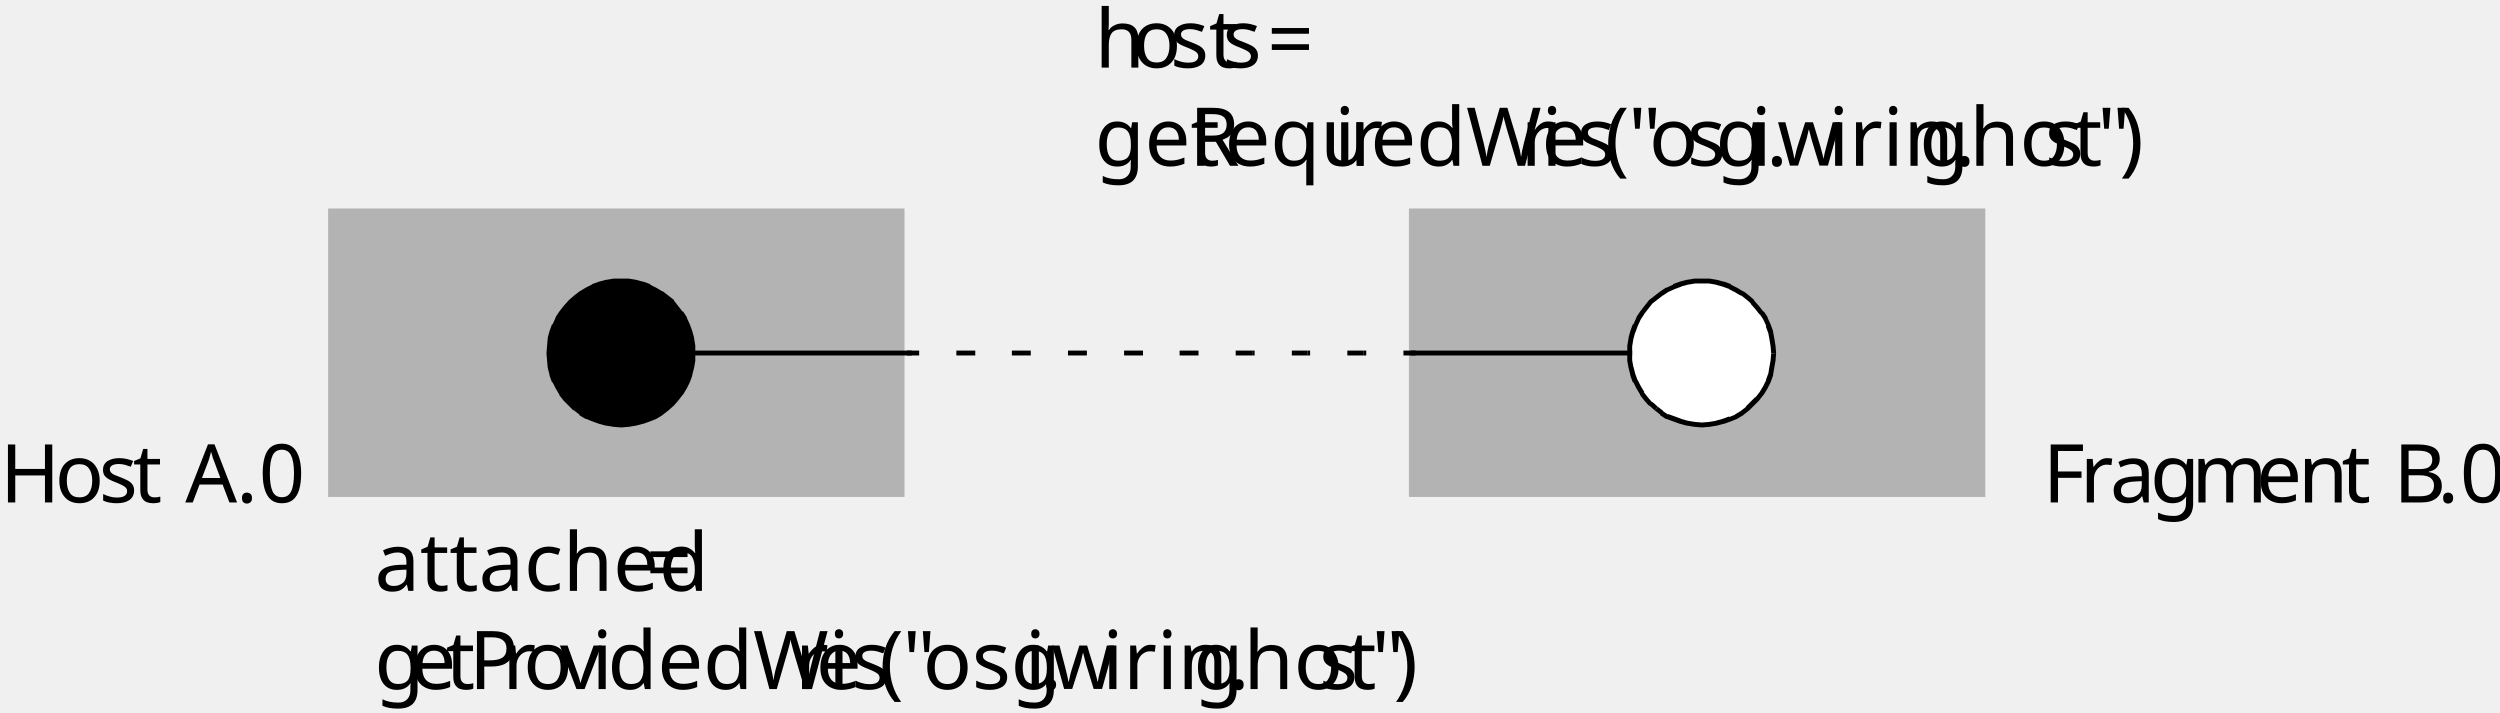
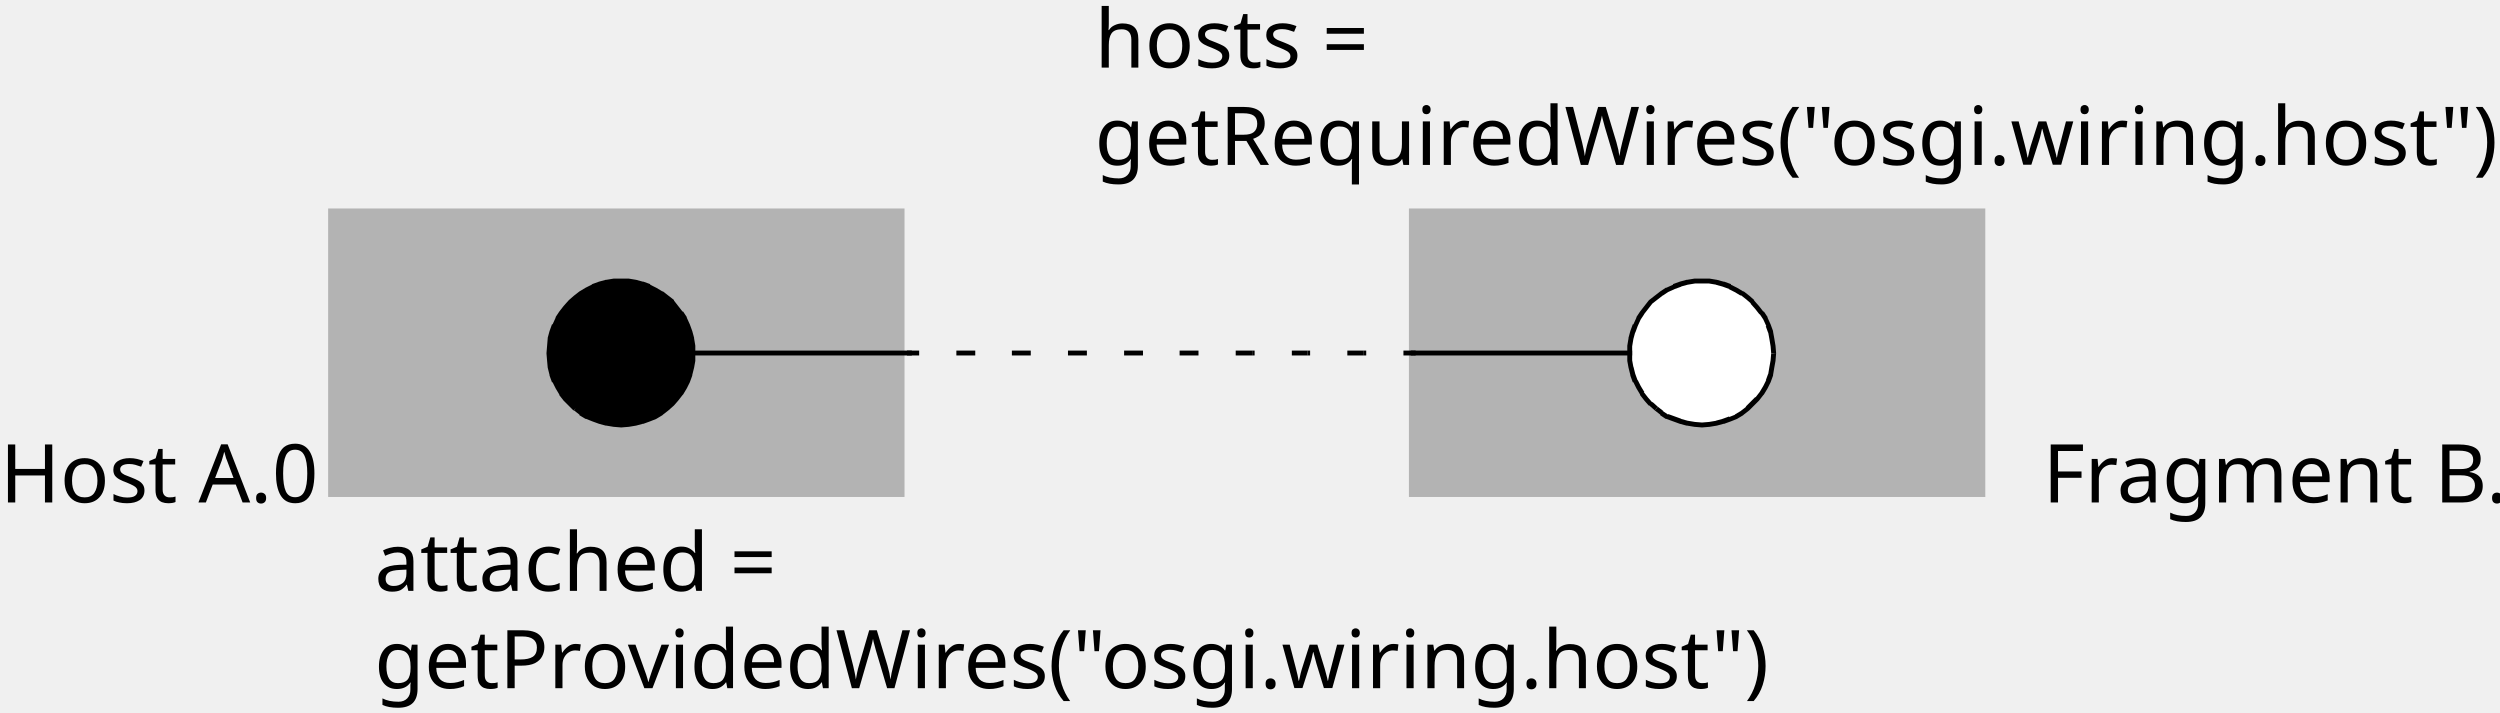
- <svg xmlns="http://www.w3.org/2000/svg" version="1.1" id="Layer_1" x="0px" y="0px" width="245.932px" height="70.125px" viewBox="0 0 245.932 70.125" style="enable-background:new 0 0 245.932 70.125;" xml:space="preserve">
-   <rect x="138.6" y="20.508" style="fill:#B3B3B3;" width="56.7" height="28.38" />
-   <rect x="32.28" y="20.508" style="fill:#B3B3B3;" width="56.7" height="28.38" />
-   <g>
-     <text transform="matrix(1 0 0 1 241.9819 49.4277)" style="font-family:'ProductusSemibold'; font-size:7.98;">0</text>
-     <text transform="matrix(1 0 0 1 239.7612 49.4277)" style="font-family:'ProductusSemibold'; font-size:7.98;">.</text>
-     <text transform="matrix(1 0 0 1 235.4409 49.4277)" style="font-family:'ProductusSemibold'; font-size:7.98;">B</text>
-     <text transform="matrix(1 0 0 1 233.4614 49.4277)" style="font-family:'ProductusSemibold'; font-size:7.98;"> </text>
-     <text transform="matrix(1 0 0 1 230.3433 49.4277)" style="font-family:'ProductusSemibold'; font-size:7.98;">t</text>
-     <text transform="matrix(1 0 0 1 226.0757 49.4277)" style="font-family:'ProductusSemibold'; font-size:7.98;">n</text>
-     <text transform="matrix(1 0 0 1 221.9507 49.4277)" style="font-family:'ProductusSemibold'; font-size:7.98;">e</text>
-     <text transform="matrix(1 0 0 1 215.5913 49.4277)" style="font-family:'ProductusSemibold'; font-size:7.98;">m</text>
-     <text transform="matrix(1 0 0 1 211.5112 49.4277)" style="font-family:'ProductusSemibold'; font-size:7.98;">g</text>
-     <text transform="matrix(1 0 0 1 207.5513 49.4277)" style="font-family:'ProductusSemibold'; font-size:7.98;">a</text>
-     <text transform="matrix(1 0 0 1 204.6118 49.4277)" style="font-family:'ProductusSemibold'; font-size:7.98;">r</text>
-     <text transform="matrix(1 0 0 1 200.9517 49.4277)" style="font-family:'ProductusSemibold'; font-size:7.98;">F</text>
-     <text transform="matrix(1 0 0 1 25.4517 49.4277)" style="font-family:'ProductusSemibold'; font-size:7.98;">0</text>
-     <text transform="matrix(1 0 0 1 23.2271 49.4277)" style="font-family:'ProductusSemibold'; font-size:7.98;">.</text>
-     <text transform="matrix(1 0 0 1 18.2251 49.4277)" style="font-family:'ProductusSemibold'; font-size:7.98;">A</text>
-     <text transform="matrix(1 0 0 1 16.1855 49.4277)" style="font-family:'ProductusSemibold'; font-size:7.98;"> </text>
-     <text transform="matrix(1 0 0 1 13.0669 49.4277)" style="font-family:'ProductusSemibold'; font-size:7.98;">t</text>
-     <text transform="matrix(1 0 0 1 9.7246 49.4277)" style="font-family:'ProductusSemibold'; font-size:7.98;">s</text>
-     <text transform="matrix(1 0 0 1 5.4009 49.4277)" style="font-family:'ProductusSemibold'; font-size:7.98;">o</text>
-     <text transform="matrix(1 0 0 1 0 49.4277)" style="font-family:'ProductusSemibold'; font-size:7.98;">H</text>
-   </g>
+ <svg xmlns="http://www.w3.org/2000/svg" version="1.1" id="Layer_1" x="0px" y="0px" width="245.932px" height="70.125px" viewBox="0 0 245.932 70.125" enable-background="new 0 0 245.932 70.125" xml:space="preserve">
+   <rect x="138.6" y="20.508" fill="#B3B3B3" width="56.7" height="28.381" />
+   <rect x="32.28" y="20.508" fill="#B3B3B3" width="56.7" height="28.381" />
+   <text transform="matrix(1 0 0 1 200.9524 49.4277)" font-family="'ProductusSemibold'" font-size="7.98">Fragment B.0</text>
+   <text transform="matrix(1 0 0 1 2.441406e-04 49.4277)" font-family="'ProductusSemibold'" font-size="7.98">Host A.0</text>
  <rect x="139.02" y="34.488" width="0.24" height="0.48" />
  <rect x="138.06" y="34.488" width="0.96" height="0.48" />
-   <rect x="134.161" y="34.488" width="0.239" height="0.48" />
+   <rect x="134.161" y="34.488" width="0.238" height="0.48" />
  <rect x="132.541" y="34.488" width="1.62" height="0.48" />
  <rect x="128.64" y="34.488" width="0.24" height="0.48" />
  <rect x="127.081" y="34.488" width="1.56" height="0.48" />
  <rect x="123.18" y="34.488" width="0.24" height="0.48" />
  <rect x="121.56" y="34.488" width="1.62" height="0.48" />
-   <rect x="116.041" y="34.488" width="1.859" height="0.48" />
-   <rect x="110.581" y="34.488" width="1.859" height="0.48" />
+   <rect x="116.041" y="34.488" width="1.858" height="0.48" />
+   <rect x="110.581" y="34.488" width="1.858" height="0.48" />
  <rect x="105.06" y="34.488" width="1.86" height="0.48" />
-   <rect x="99.541" y="34.488" width="1.859" height="0.48" />
-   <rect x="94.081" y="34.488" width="1.859" height="0.48" />
+   <rect x="99.541" y="34.488" width="1.858" height="0.48" />
+   <rect x="94.081" y="34.488" width="1.858" height="0.48" />
  <rect x="89.22" y="34.488" width="1.2" height="0.48" />
-   <polyline style="fill-rule:evenodd;clip-rule:evenodd;fill:#FFFFFF;" points="174.48,34.728 174.42,34.008 174.3,33.288   174.18,32.628 173.94,31.968 173.64,31.308 173.28,30.768 172.86,30.228 172.38,29.688 171.9,29.268 171.36,28.848 170.76,28.488   170.161,28.188 169.5,27.948 168.84,27.768 168.121,27.647 166.68,27.647 165.96,27.768 165.3,27.948 164.64,28.188 163.98,28.488   163.44,28.848 162.36,29.688 161.52,30.768 161.161,31.308 160.86,31.968 160.621,32.628 160.44,33.288 160.32,34.008   160.32,35.448 160.44,36.108 160.621,36.828 160.86,37.488 161.161,38.088 161.52,38.688 161.94,39.228 162.36,39.708 162.9,40.188   163.44,40.608 163.98,40.968 165.3,41.448 165.96,41.628 166.68,41.748 167.4,41.808 168.121,41.748 168.84,41.628 169.5,41.448   170.161,41.208 170.76,40.968 171.36,40.608 171.9,40.188 172.86,39.228 173.28,38.688 173.64,38.088 173.94,37.488 174.18,36.828   174.3,36.108 174.42,35.448 174.48,34.728 " />
-   <polyline points="174.24,34.788 174.18,34.068 174.06,33.348 173.94,32.688 173.94,32.748 173.701,32.088 173.76,32.088   173.46,31.428 173.1,30.888 173.1,30.948 172.68,30.408 172.201,29.868 172.26,29.868 171.78,29.448 171.24,29.028 171.24,29.088   170.64,28.728 170.041,28.428 170.1,28.428 169.44,28.188 168.78,28.008 168.84,28.008 168.121,27.888 166.68,27.888 166.74,27.888   166.02,28.008 165.36,28.188 165.42,28.188 164.76,28.428 164.1,28.728 163.56,29.088 163.621,29.028 162.541,29.868   161.701,30.948 161.76,30.888 161.4,31.428 161.1,32.088 160.86,32.748 160.86,32.688 160.68,33.348 160.56,34.068 160.56,34.008   160.56,35.448 160.68,36.108 160.68,36.048 160.86,36.768 161.1,37.428 161.1,37.368 161.4,37.968 161.76,38.568 161.701,38.568   162.121,39.108 162.541,39.588 162.541,39.528 163.081,40.008 162.78,40.368 162.24,39.888 162.18,39.888 161.76,39.408   161.34,38.868 161.34,38.808 160.98,38.208 160.68,37.608 160.621,37.608 160.38,36.948 160.38,36.888 160.201,36.168   160.081,35.508 160.081,34.008 160.201,33.288 160.201,33.228 160.38,32.568 160.621,31.908 160.68,31.908 160.98,31.248   160.98,31.188 161.34,30.647 162.18,29.568 162.24,29.508 163.32,28.668 163.86,28.308 163.92,28.308 164.581,28.008   164.581,27.948 165.24,27.708 165.9,27.528 165.96,27.528 166.68,27.408 168.18,27.408 168.9,27.528 169.56,27.708 169.621,27.708   170.28,27.948 170.28,28.008 170.88,28.308 171.48,28.668 171.541,28.668 172.081,29.088 172.56,29.508 172.56,29.568   173.041,30.108 173.46,30.647 173.52,30.647 173.88,31.188 173.88,31.248 174.18,31.908 174.42,32.568 174.42,32.628   174.541,33.288 174.661,34.008 174.72,34.728 " />
-   <polyline points="163.081,40.008 163.621,40.428 163.56,40.428 164.1,40.788 164.1,40.728 165.42,41.208 165.36,41.208   166.02,41.388 166.74,41.508 167.46,41.568 167.4,41.568 168.121,41.508 168.84,41.388 168.78,41.388 169.44,41.208 170.1,40.968   170.1,41.028 170.701,40.788 170.64,40.788 171.24,40.428 171.78,40.008 171.72,40.008 172.68,39.048 172.68,39.108 173.1,38.568   173.46,37.968 173.76,37.368 173.701,37.428 173.94,36.768 173.94,36.828 174.06,36.108 174.18,35.448 174.24,34.728 174.24,34.788   174.72,34.728 174.72,34.788 174.661,35.508 174.541,36.168 174.42,36.888 174.42,36.948 174.18,37.608 173.88,38.208   173.52,38.808 173.46,38.868 173.041,39.408 172.081,40.368 171.541,40.788 171.48,40.848 170.88,41.208 170.28,41.448   169.621,41.688 169.56,41.688 168.9,41.868 168.18,41.988 167.46,42.048 167.4,42.048 166.68,41.988 165.96,41.868 165.9,41.868   165.24,41.688 163.92,41.208 163.86,41.208 163.32,40.848 163.32,40.788 162.78,40.368 " />
-   <polyline style="fill-rule:evenodd;clip-rule:evenodd;" points="68.16,34.728 68.16,34.008 68.04,33.288 67.86,32.628 67.62,31.968   67.32,31.308 66.96,30.768 66.12,29.688 65.04,28.848 64.44,28.488 63.84,28.188 63.18,27.948 62.52,27.768 61.8,27.647   60.36,27.647 59.64,27.768 58.98,27.948 58.32,28.188 57.72,28.488 57.12,28.848 56.58,29.268 56.1,29.688 55.62,30.228   55.2,30.768 54.84,31.308 54.54,31.968 54.3,32.628 54.12,33.288 54,34.728 54.06,35.448 54.12,36.108 54.3,36.828 54.54,37.488   54.84,38.088 55.2,38.688 55.62,39.228 56.58,40.188 57.12,40.608 57.72,40.968 58.32,41.208 58.98,41.448 59.64,41.628   60.36,41.748 61.08,41.808 61.8,41.748 62.52,41.628 63.18,41.448 63.84,41.208 64.44,40.968 65.04,40.608 65.58,40.188   66.12,39.708 66.54,39.228 66.96,38.688 67.32,38.088 67.62,37.488 67.86,36.828 68.04,36.108 68.16,35.448 68.16,34.728 " />
-   <polyline points="67.92,34.728 67.92,34.008 67.92,34.068 67.8,33.348 67.62,32.688 67.62,32.748 67.38,32.088 67.44,32.088   67.14,31.428 66.78,30.888 66.78,30.948 65.94,29.868 66,29.868 64.92,29.028 64.92,29.088 64.32,28.728 63.72,28.428 63.78,28.428   63.12,28.188 62.46,28.008 62.52,28.008 61.8,27.888 60.36,27.888 60.42,27.888 59.7,28.008 59.04,28.188 59.1,28.188 58.44,28.428   57.84,28.728 57.24,29.088 57.3,29.028 56.76,29.448 56.28,29.868 55.8,30.408 55.38,30.948 55.44,30.888 55.08,31.428   54.78,32.088 54.54,32.748 54.54,32.688 54.36,33.348 54.24,34.788 54.24,34.728 54.3,35.448 54.36,36.108 54.36,36.048   54.54,36.768 54.78,37.428 54.78,37.368 55.08,37.968 55.44,38.568 55.38,38.568 55.8,39.108 55.8,39.048 56.76,40.008   56.46,40.368 56.4,40.368 55.44,39.408 55.02,38.868 55.02,38.808 54.66,38.208 54.36,37.608 54.3,37.608 54.06,36.948   54.06,36.888 53.88,36.168 53.82,35.508 53.76,34.788 53.76,34.728 53.88,33.288 53.88,33.228 54.06,32.568 54.3,31.908   54.36,31.908 54.66,31.248 54.66,31.188 55.02,30.647 55.44,30.108 55.92,29.568 55.98,29.508 56.46,29.088 57,28.668 57.6,28.308   58.2,28.008 58.26,27.948 58.92,27.708 59.58,27.528 59.64,27.528 60.36,27.408 61.86,27.408 62.58,27.528 63.24,27.708   63.3,27.708 63.96,27.948 63.96,28.008 64.56,28.308 65.16,28.668 65.22,28.668 66.3,29.508 66.3,29.568 67.14,30.647 67.2,30.647   67.56,31.188 67.56,31.248 67.86,31.908 68.1,32.568 68.28,33.228 68.28,33.288 68.4,34.008 68.4,34.728 " />
-   <polyline points="56.76,40.008 57.3,40.428 57.24,40.428 57.84,40.788 58.44,41.028 58.44,40.968 59.1,41.208 59.04,41.208   59.7,41.388 60.42,41.508 61.14,41.568 61.08,41.568 61.8,41.508 62.52,41.388 62.46,41.388 63.12,41.208 63.78,40.968   63.78,41.028 64.38,40.788 64.32,40.788 64.92,40.428 65.46,40.008 66,39.528 65.94,39.588 66.36,39.108 66.78,38.568 67.14,37.968   67.44,37.368 67.38,37.428 67.62,36.768 67.8,36.048 67.8,36.108 67.92,35.448 67.92,34.728 68.4,34.728 68.4,35.508 68.28,36.168   68.1,36.888 68.1,36.948 67.86,37.608 67.56,38.208 67.2,38.808 67.14,38.868 66.72,39.408 66.3,39.888 65.76,40.368 65.22,40.788   65.16,40.848 64.56,41.208 63.96,41.448 63.3,41.688 63.24,41.688 62.58,41.868 61.86,41.988 61.14,42.048 61.08,42.048   60.36,41.988 59.64,41.868 59.58,41.868 58.92,41.688 58.26,41.448 57.66,41.208 57.6,41.208 57,40.848 57,40.788 56.46,40.368 " />
+   <polyline fill="#FFFFFF" points="174.48,34.728 174.42,34.008 174.3,33.288 174.18,32.628 173.94,31.968 173.64,31.308   173.28,30.768 172.86,30.228 172.38,29.688 171.9,29.268 171.36,28.848 170.76,28.488 170.161,28.188 169.5,27.948 168.84,27.768   168.121,27.647 166.68,27.647 165.96,27.768 165.3,27.948 164.64,28.188 163.98,28.488 163.44,28.848 162.36,29.688 161.52,30.768   161.161,31.308 160.86,31.968 160.621,32.628 160.44,33.288 160.32,34.008 160.32,35.448 160.44,36.107 160.621,36.828   160.86,37.488 161.161,38.088 161.52,38.688 161.94,39.229 162.36,39.708 162.9,40.188 163.44,40.607 163.98,40.968 165.3,41.448   165.96,41.628 166.68,41.748 167.4,41.809 168.121,41.748 168.84,41.628 169.5,41.448 170.161,41.208 170.76,40.968 171.36,40.607   171.9,40.188 172.86,39.229 173.28,38.688 173.64,38.088 173.94,37.488 174.18,36.828 174.3,36.107 174.42,35.448 174.48,34.728 " />
+   <polyline points="174.24,34.788 174.18,34.068 174.06,33.348 173.94,32.688 173.94,32.748 173.701,32.088 173.76,32.088   173.46,31.428 173.1,30.888 173.1,30.948 172.68,30.408 172.201,29.868 172.26,29.868 171.78,29.448 171.24,29.028 171.24,29.088   170.64,28.728 170.041,28.428 170.1,28.428 169.44,28.188 168.78,28.008 168.84,28.008 168.121,27.888 166.68,27.888 166.74,27.888   166.02,28.008 165.36,28.188 165.42,28.188 164.76,28.428 164.1,28.728 163.56,29.088 163.621,29.028 162.541,29.868   161.701,30.948 161.76,30.888 161.4,31.428 161.1,32.088 160.86,32.748 160.86,32.688 160.68,33.348 160.56,34.068 160.56,34.008   160.56,35.448 160.68,36.107 160.68,36.048 160.86,36.768 161.1,37.428 161.1,37.368 161.4,37.968 161.76,38.568 161.701,38.568   162.121,39.107 162.541,39.588 162.541,39.527 163.081,40.008 162.78,40.368 162.24,39.889 162.18,39.889 161.76,39.408   161.34,38.868 161.34,38.809 160.98,38.208 160.68,37.607 160.621,37.607 160.38,36.948 160.38,36.889 160.201,36.168   160.081,35.508 160.081,34.008 160.201,33.288 160.201,33.228 160.38,32.568 160.621,31.908 160.68,31.908 160.98,31.248   160.98,31.188 161.34,30.647 162.18,29.568 162.24,29.508 163.32,28.668 163.86,28.308 163.92,28.308 164.581,28.008   164.581,27.948 165.24,27.708 165.9,27.528 165.96,27.528 166.68,27.408 168.18,27.408 168.9,27.528 169.56,27.708 169.621,27.708   170.28,27.948 170.28,28.008 170.88,28.308 171.48,28.668 171.541,28.668 172.081,29.088 172.56,29.508 172.56,29.568   173.041,30.108 173.46,30.647 173.52,30.647 173.88,31.188 173.88,31.248 174.18,31.908 174.42,32.568 174.42,32.628   174.541,33.288 174.661,34.008 174.72,34.728 " />
+   <polyline points="163.081,40.008 163.621,40.428 163.56,40.428 164.1,40.788 164.1,40.729 165.42,41.208 165.36,41.208   166.02,41.389 166.74,41.508 167.46,41.568 167.4,41.568 168.121,41.508 168.84,41.389 168.78,41.389 169.44,41.208 170.1,40.968   170.1,41.027 170.701,40.788 170.64,40.788 171.24,40.428 171.78,40.008 171.72,40.008 172.68,39.048 172.68,39.107 173.1,38.568   173.46,37.968 173.76,37.368 173.701,37.428 173.94,36.768 173.94,36.828 174.06,36.107 174.18,35.448 174.24,34.728 174.24,34.788   174.72,34.728 174.72,34.788 174.661,35.508 174.541,36.168 174.42,36.889 174.42,36.948 174.18,37.607 173.88,38.208   173.52,38.809 173.46,38.868 173.041,39.408 172.081,40.368 171.541,40.788 171.48,40.848 170.88,41.208 170.28,41.448   169.621,41.688 169.56,41.688 168.9,41.868 168.18,41.988 167.46,42.048 167.4,42.048 166.68,41.988 165.96,41.868 165.9,41.868   165.24,41.688 163.92,41.208 163.86,41.208 163.32,40.848 163.32,40.788 162.78,40.368 " />
+   <polyline points="68.16,34.728 68.16,34.008 68.04,33.288 67.86,32.628 67.62,31.968 67.32,31.308 66.96,30.768 66.12,29.688   65.04,28.848 64.44,28.488 63.84,28.188 63.18,27.948 62.52,27.768 61.8,27.647 60.36,27.647 59.64,27.768 58.98,27.948   58.32,28.188 57.72,28.488 57.12,28.848 56.58,29.268 56.1,29.688 55.62,30.228 55.2,30.768 54.84,31.308 54.54,31.968 54.3,32.628   54.12,33.288 54,34.728 54.06,35.448 54.12,36.107 54.3,36.828 54.54,37.488 54.84,38.088 55.2,38.688 55.62,39.229 56.58,40.188   57.12,40.607 57.72,40.968 58.32,41.208 58.98,41.448 59.64,41.628 60.36,41.748 61.08,41.809 61.8,41.748 62.52,41.628   63.18,41.448 63.84,41.208 64.44,40.968 65.04,40.607 65.58,40.188 66.12,39.708 66.54,39.229 66.96,38.688 67.32,38.088   67.62,37.488 67.86,36.828 68.04,36.107 68.16,35.448 68.16,34.728 " />
+   <polyline points="67.92,34.728 67.92,34.008 67.92,34.068 67.8,33.348 67.62,32.688 67.62,32.748 67.38,32.088 67.44,32.088   67.14,31.428 66.78,30.888 66.78,30.948 65.94,29.868 66,29.868 64.92,29.028 64.92,29.088 64.32,28.728 63.72,28.428 63.78,28.428   63.12,28.188 62.46,28.008 62.52,28.008 61.8,27.888 60.36,27.888 60.42,27.888 59.7,28.008 59.04,28.188 59.1,28.188 58.44,28.428   57.84,28.728 57.24,29.088 57.3,29.028 56.76,29.448 56.28,29.868 55.8,30.408 55.38,30.948 55.44,30.888 55.08,31.428   54.78,32.088 54.54,32.748 54.54,32.688 54.36,33.348 54.24,34.788 54.24,34.728 54.3,35.448 54.36,36.107 54.36,36.048   54.54,36.768 54.78,37.428 54.78,37.368 55.08,37.968 55.44,38.568 55.38,38.568 55.8,39.107 55.8,39.048 56.76,40.008   56.46,40.368 56.4,40.368 55.44,39.408 55.02,38.868 55.02,38.809 54.66,38.208 54.36,37.607 54.3,37.607 54.06,36.948   54.06,36.889 53.88,36.168 53.82,35.508 53.76,34.788 53.76,34.728 53.88,33.288 53.88,33.228 54.06,32.568 54.3,31.908   54.36,31.908 54.66,31.248 54.66,31.188 55.02,30.647 55.44,30.108 55.92,29.568 55.98,29.508 56.46,29.088 57,28.668 57.6,28.308   58.2,28.008 58.26,27.948 58.92,27.708 59.58,27.528 59.64,27.528 60.36,27.408 61.86,27.408 62.58,27.528 63.24,27.708   63.3,27.708 63.96,27.948 63.96,28.008 64.56,28.308 65.16,28.668 65.22,28.668 66.3,29.508 66.3,29.568 67.14,30.647 67.2,30.647   67.56,31.188 67.56,31.248 67.86,31.908 68.1,32.568 68.28,33.228 68.28,33.288 68.4,34.008 68.4,34.728 " />
+   <polyline points="56.76,40.008 57.3,40.428 57.24,40.428 57.84,40.788 58.44,41.027 58.44,40.968 59.1,41.208 59.04,41.208   59.7,41.389 60.42,41.508 61.14,41.568 61.08,41.568 61.8,41.508 62.52,41.389 62.46,41.389 63.12,41.208 63.78,40.968   63.78,41.027 64.38,40.788 64.32,40.788 64.92,40.428 65.46,40.008 66,39.527 65.94,39.588 66.36,39.107 66.78,38.568 67.14,37.968   67.44,37.368 67.38,37.428 67.62,36.768 67.8,36.048 67.8,36.107 67.92,35.448 67.92,34.728 68.4,34.728 68.4,35.508 68.28,36.168   68.1,36.889 68.1,36.948 67.86,37.607 67.56,38.208 67.2,38.809 67.14,38.868 66.72,39.408 66.3,39.889 65.76,40.368 65.22,40.788   65.16,40.848 64.56,41.208 63.96,41.448 63.3,41.688 63.24,41.688 62.58,41.868 61.86,41.988 61.14,42.048 61.08,42.048   60.36,41.988 59.64,41.868 59.58,41.868 58.92,41.688 58.26,41.448 57.66,41.208 57.6,41.208 57,40.848 57,40.788 56.46,40.368 " />
  <rect x="67.92" y="34.488" width="21.78" height="0.48" />
  <rect x="138.78" y="34.488" width="21.78" height="0.48" />
-   <text transform="matrix(1 0 0 1 36.8403 58.1279)">
-     <tspan x="0" y="0" style="font-family:'ProductusOSGiBookc'; font-size:7.98;">attached</tspan>
-     <tspan x="25.064" y="0" style="font-family:'ProductusOSGiBookc'; font-size:7.98;"> </tspan>
-     <tspan x="26.685" y="0" style="font-family:'ProductusOSGiBookc'; font-size:7.98;">= </tspan>
+   <text transform="matrix(1 0 0 1 36.8406 58.1279)" enable-background="new    ">
+     <tspan x="0" y="0" font-family="'ProductusOSGiBookc'" font-size="7.98">attached =</tspan>
+     <tspan x="0" y="9.576" font-family="'ProductusOSGiBookc'" font-size="7.98">getProvidedWires("osgi.wiring.host")</tspan>
  </text>
-   <text transform="matrix(1 0 0 1 36.8403 67.7876)">
-     <tspan x="0" y="0" style="font-family:'ProductusOSGiBookc'; font-size:7.98;">g</tspan>
-     <tspan x="3.535" y="0" style="font-family:'ProductusOSGiBookc'; font-size:7.98;">e</tspan>
-     <tspan x="7.014" y="0" style="font-family:'ProductusOSGiBookc'; font-size:7.98;">t</tspan>
-     <tspan x="9.296" y="0" style="font-family:'ProductusOSGiBookc'; font-size:7.98;">P</tspan>
-     <tspan x="12.592" y="0" style="font-family:'ProductusOSGiBookc'; font-size:7.98;">r</tspan>
-     <tspan x="14.635" y="0" style="font-family:'ProductusOSGiBookc'; font-size:7.98;">o</tspan>
-     <tspan x="18.242" y="0" style="font-family:'ProductusOSGiBookc'; font-size:7.98;">v</tspan>
-     <tspan x="21.37" y="0" style="font-family:'ProductusOSGiBookc'; font-size:7.98;">i</tspan>
-     <tspan x="22.926" y="0" style="font-family:'ProductusOSGiBookc'; font-size:7.98;">dedWi</tspan>
-     <tspan x="41.383" y="0" style="font-family:'ProductusOSGiBookc'; font-size:7.98;">r</tspan>
-     <tspan x="43.426" y="0" style="font-family:'ProductusOSGiBookc'; font-size:7.98;">e</tspan>
-     <tspan x="46.906" y="0" style="font-family:'ProductusOSGiBookc'; font-size:7.98;">s</tspan>
-     <tspan x="49.667" y="0" style="font-family:'ProductusOSGiBookc'; font-size:7.98;">(</tspan>
-     <tspan x="51.957" y="0" style="font-family:'ProductusOSGiBookc'; font-size:7.98;">"</tspan>
-     <tspan x="53.943" y="0" style="font-family:'ProductusOSGiBookc'; font-size:7.98;">osg</tspan>
-     <tspan x="63.982" y="0" style="font-family:'ProductusOSGiBookc'; font-size:7.98;">i</tspan>
-     <tspan x="65.49" y="0" style="font-family:'ProductusOSGiBookc'; font-size:7.98;">.</tspan>
-     <tspan x="66.576" y="0" style="font-family:'ProductusOSGiBookc'; font-size:7.98;">w</tspan>
-     <tspan x="71.611" y="0" style="font-family:'ProductusOSGiBookc'; font-size:7.98;">irin</tspan>
-     <tspan x="80.572" y="0" style="font-family:'ProductusOSGiBookc'; font-size:7.98;">g</tspan>
-     <tspan x="83.939" y="0" style="font-family:'ProductusOSGiBookc'; font-size:7.98;">.</tspan>
-     <tspan x="85.504" y="0" style="font-family:'ProductusOSGiBookc'; font-size:7.98;">ho</tspan>
-     <tspan x="92.925" y="0" style="font-family:'ProductusOSGiBookc'; font-size:7.98;">s</tspan>
-     <tspan x="95.687" y="0" style="font-family:'ProductusOSGiBookc'; font-size:7.98;">t</tspan>
-     <tspan x="98.08" y="0" style="font-family:'ProductusOSGiBookc'; font-size:7.98;">"</tspan>
-     <tspan x="100.242" y="0" style="font-family:'ProductusOSGiBookc'; font-size:7.98;">)</tspan>
-   </text>
-   <text transform="matrix(1 0 0 1 107.7007 6.6475)">
-     <tspan x="0" y="0" style="font-family:'ProductusOSGiBookc'; font-size:7.98;">h</tspan>
-     <tspan x="3.671" y="0" style="font-family:'ProductusOSGiBookc'; font-size:7.98;">o</tspan>
-     <tspan x="7.397" y="0" style="font-family:'ProductusOSGiBookc'; font-size:7.98;">st</tspan>
-     <tspan x="12.576" y="0" style="font-family:'ProductusOSGiBookc'; font-size:7.98;">s</tspan>
-     <tspan x="15.394" y="0" style="font-family:'ProductusOSGiBookc'; font-size:7.98;"> </tspan>
-     <tspan x="16.957" y="0" style="font-family:'ProductusOSGiBookc'; font-size:7.98;">=</tspan>
-     <tspan x="20.771" y="0" style="font-family:'ProductusOSGiBookc'; font-size:7.98;"> </tspan>
-   </text>
-   <text transform="matrix(1 0 0 1 107.7007 16.3071)">
-     <tspan x="0" y="0" style="font-family:'ProductusOSGiBookc'; font-size:7.98;">get</tspan>
-     <tspan x="9.28" y="0" style="font-family:'ProductusOSGiBookc'; font-size:7.98;">R</tspan>
-     <tspan x="12.768" y="0" style="font-family:'ProductusOSGiBookc'; font-size:7.98;">equ</tspan>
-     <tspan x="23.564" y="0" style="font-family:'ProductusOSGiBookc'; font-size:7.98;">i</tspan>
-     <tspan x="25.072" y="0" style="font-family:'ProductusOSGiBookc'; font-size:7.98;">r</tspan>
-     <tspan x="27.115" y="0" style="font-family:'ProductusOSGiBookc'; font-size:7.98;">edWi</tspan>
-     <tspan x="41.902" y="0" style="font-family:'ProductusOSGiBookc'; font-size:7.98;">r</tspan>
-     <tspan x="43.945" y="0" style="font-family:'ProductusOSGiBookc'; font-size:7.98;">e</tspan>
-     <tspan x="47.424" y="0" style="font-family:'ProductusOSGiBookc'; font-size:7.98;">s</tspan>
-     <tspan x="50.186" y="0" style="font-family:'ProductusOSGiBookc'; font-size:7.98;">(</tspan>
-     <tspan x="52.476" y="0" style="font-family:'ProductusOSGiBookc'; font-size:7.98;">"</tspan>
-     <tspan x="54.519" y="0" style="font-family:'ProductusOSGiBookc'; font-size:7.98;">o</tspan>
-     <tspan x="58.245" y="0" style="font-family:'ProductusOSGiBookc'; font-size:7.98;">s</tspan>
-     <tspan x="61.062" y="0" style="font-family:'ProductusOSGiBookc'; font-size:7.98;">g</tspan>
-     <tspan x="64.525" y="0" style="font-family:'ProductusOSGiBookc'; font-size:7.98;">i</tspan>
-     <tspan x="66.033" y="0" style="font-family:'ProductusOSGiBookc'; font-size:7.98;">.</tspan>
-     <tspan x="67.118" y="0" style="font-family:'ProductusOSGiBookc'; font-size:7.98;">w</tspan>
-     <tspan x="72.153" y="0" style="font-family:'ProductusOSGiBookc'; font-size:7.98;">irin</tspan>
-     <tspan x="81.115" y="0" style="font-family:'ProductusOSGiBookc'; font-size:7.98;">g</tspan>
-     <tspan x="84.482" y="0" style="font-family:'ProductusOSGiBookc'; font-size:7.98;">.</tspan>
-     <tspan x="86.047" y="0" style="font-family:'ProductusOSGiBookc'; font-size:7.98;">ho</tspan>
-     <tspan x="93.468" y="0" style="font-family:'ProductusOSGiBookc'; font-size:7.98;">s</tspan>
-     <tspan x="96.229" y="0" style="font-family:'ProductusOSGiBookc'; font-size:7.98;">t</tspan>
-     <tspan x="98.623" y="0" style="font-family:'ProductusOSGiBookc'; font-size:7.98;">"</tspan>
-     <tspan x="100.785" y="0" style="font-family:'ProductusOSGiBookc'; font-size:7.98;">)</tspan>
+   <text transform="matrix(1 0 0 1 107.7009 6.6475)" enable-background="new    ">
+     <tspan x="0" y="0" font-family="'ProductusOSGiBookc'" font-size="7.98">hosts =</tspan>
+     <tspan x="0" y="9.576" font-family="'ProductusOSGiBookc'" font-size="7.98">getRequiredWires("osgi.wiring.host")</tspan>
  </text>
</svg>
